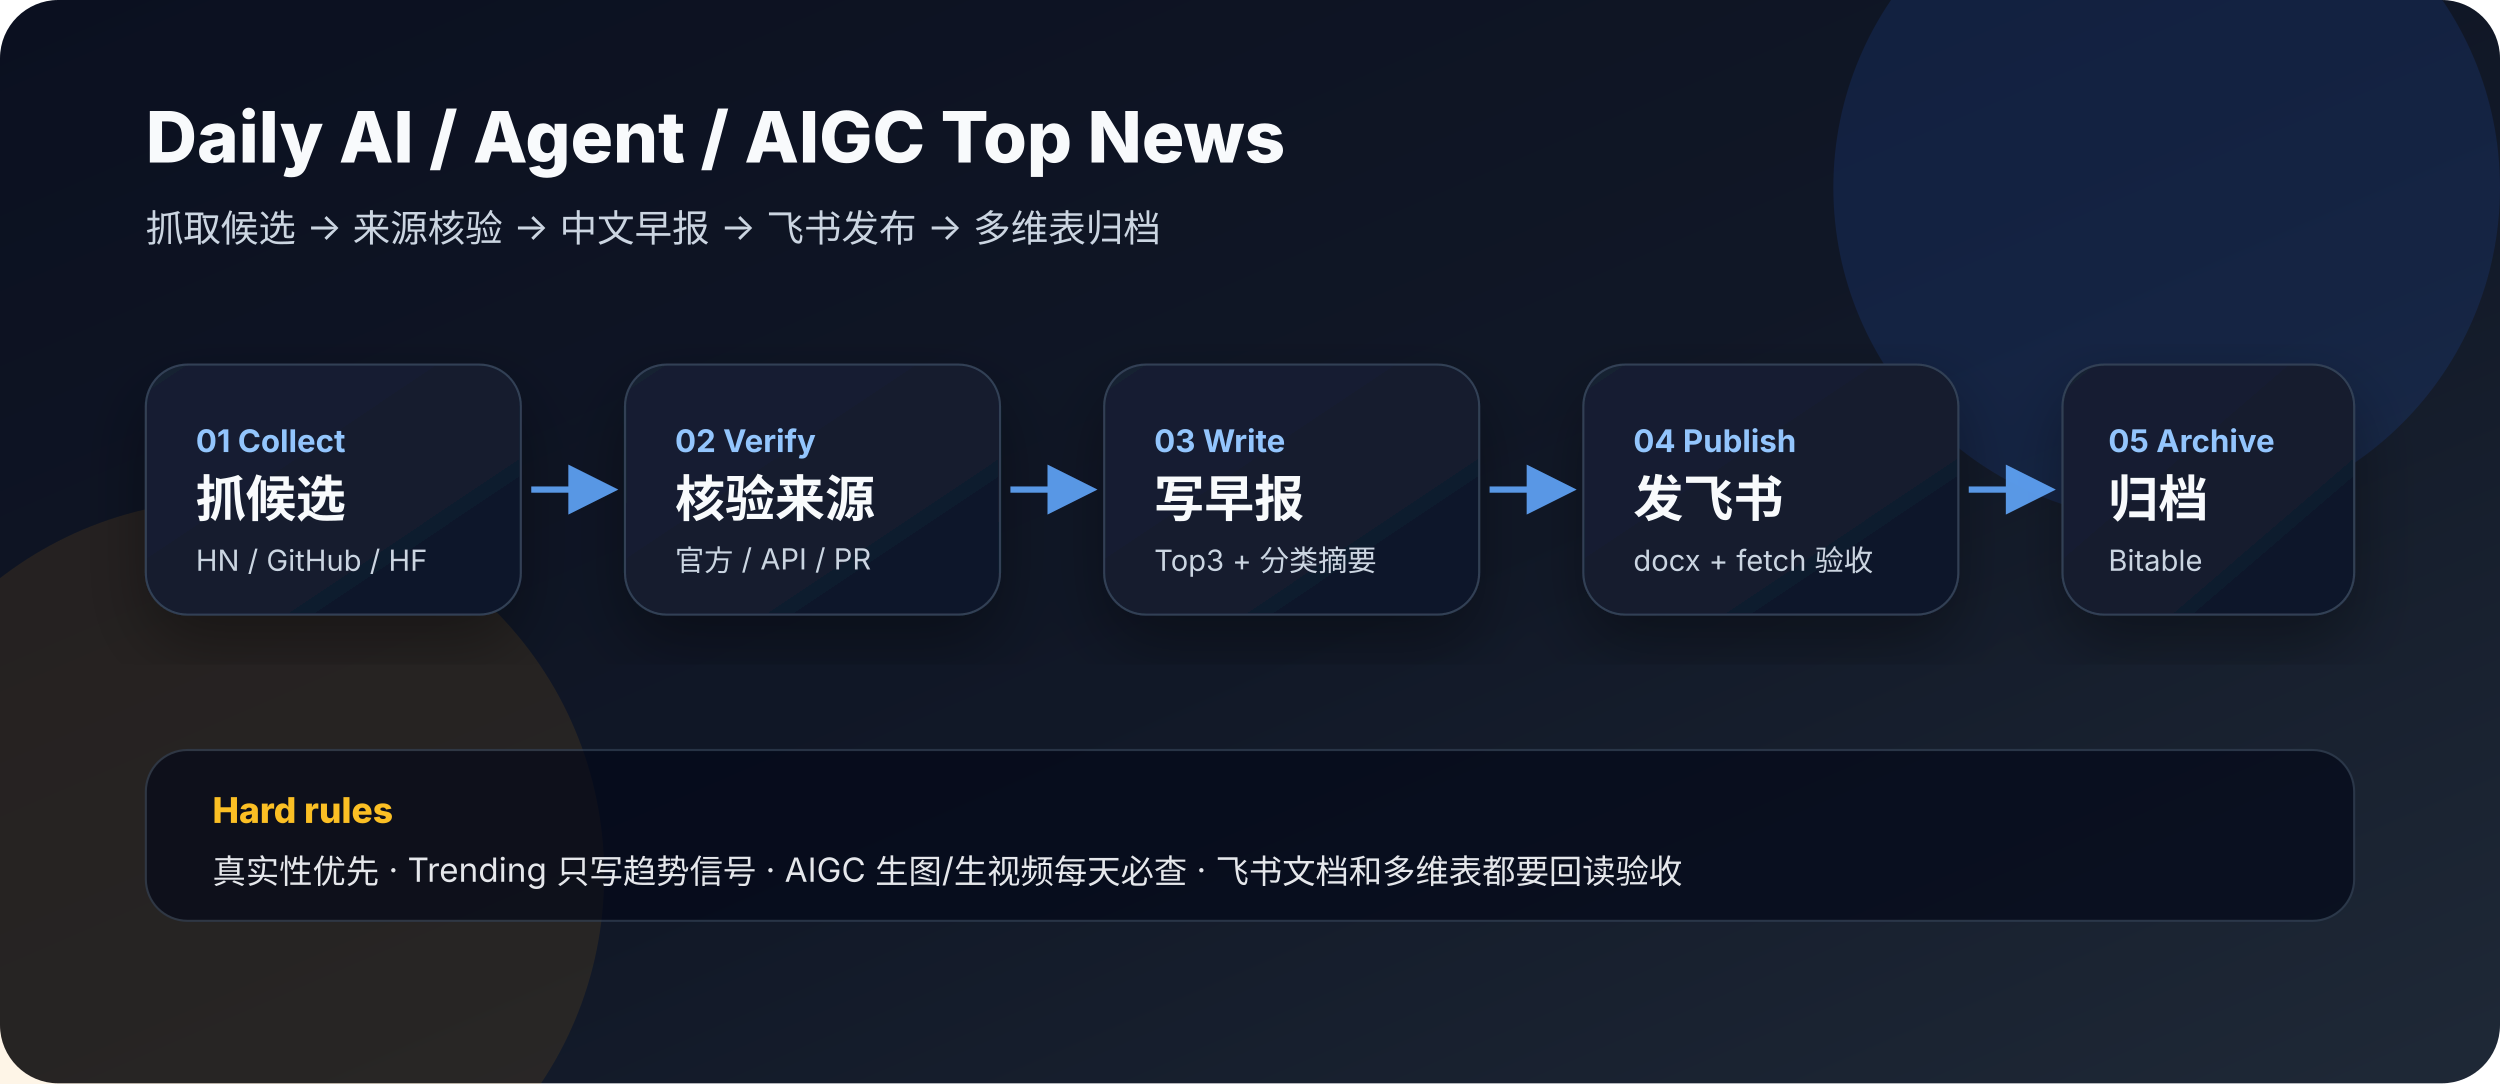
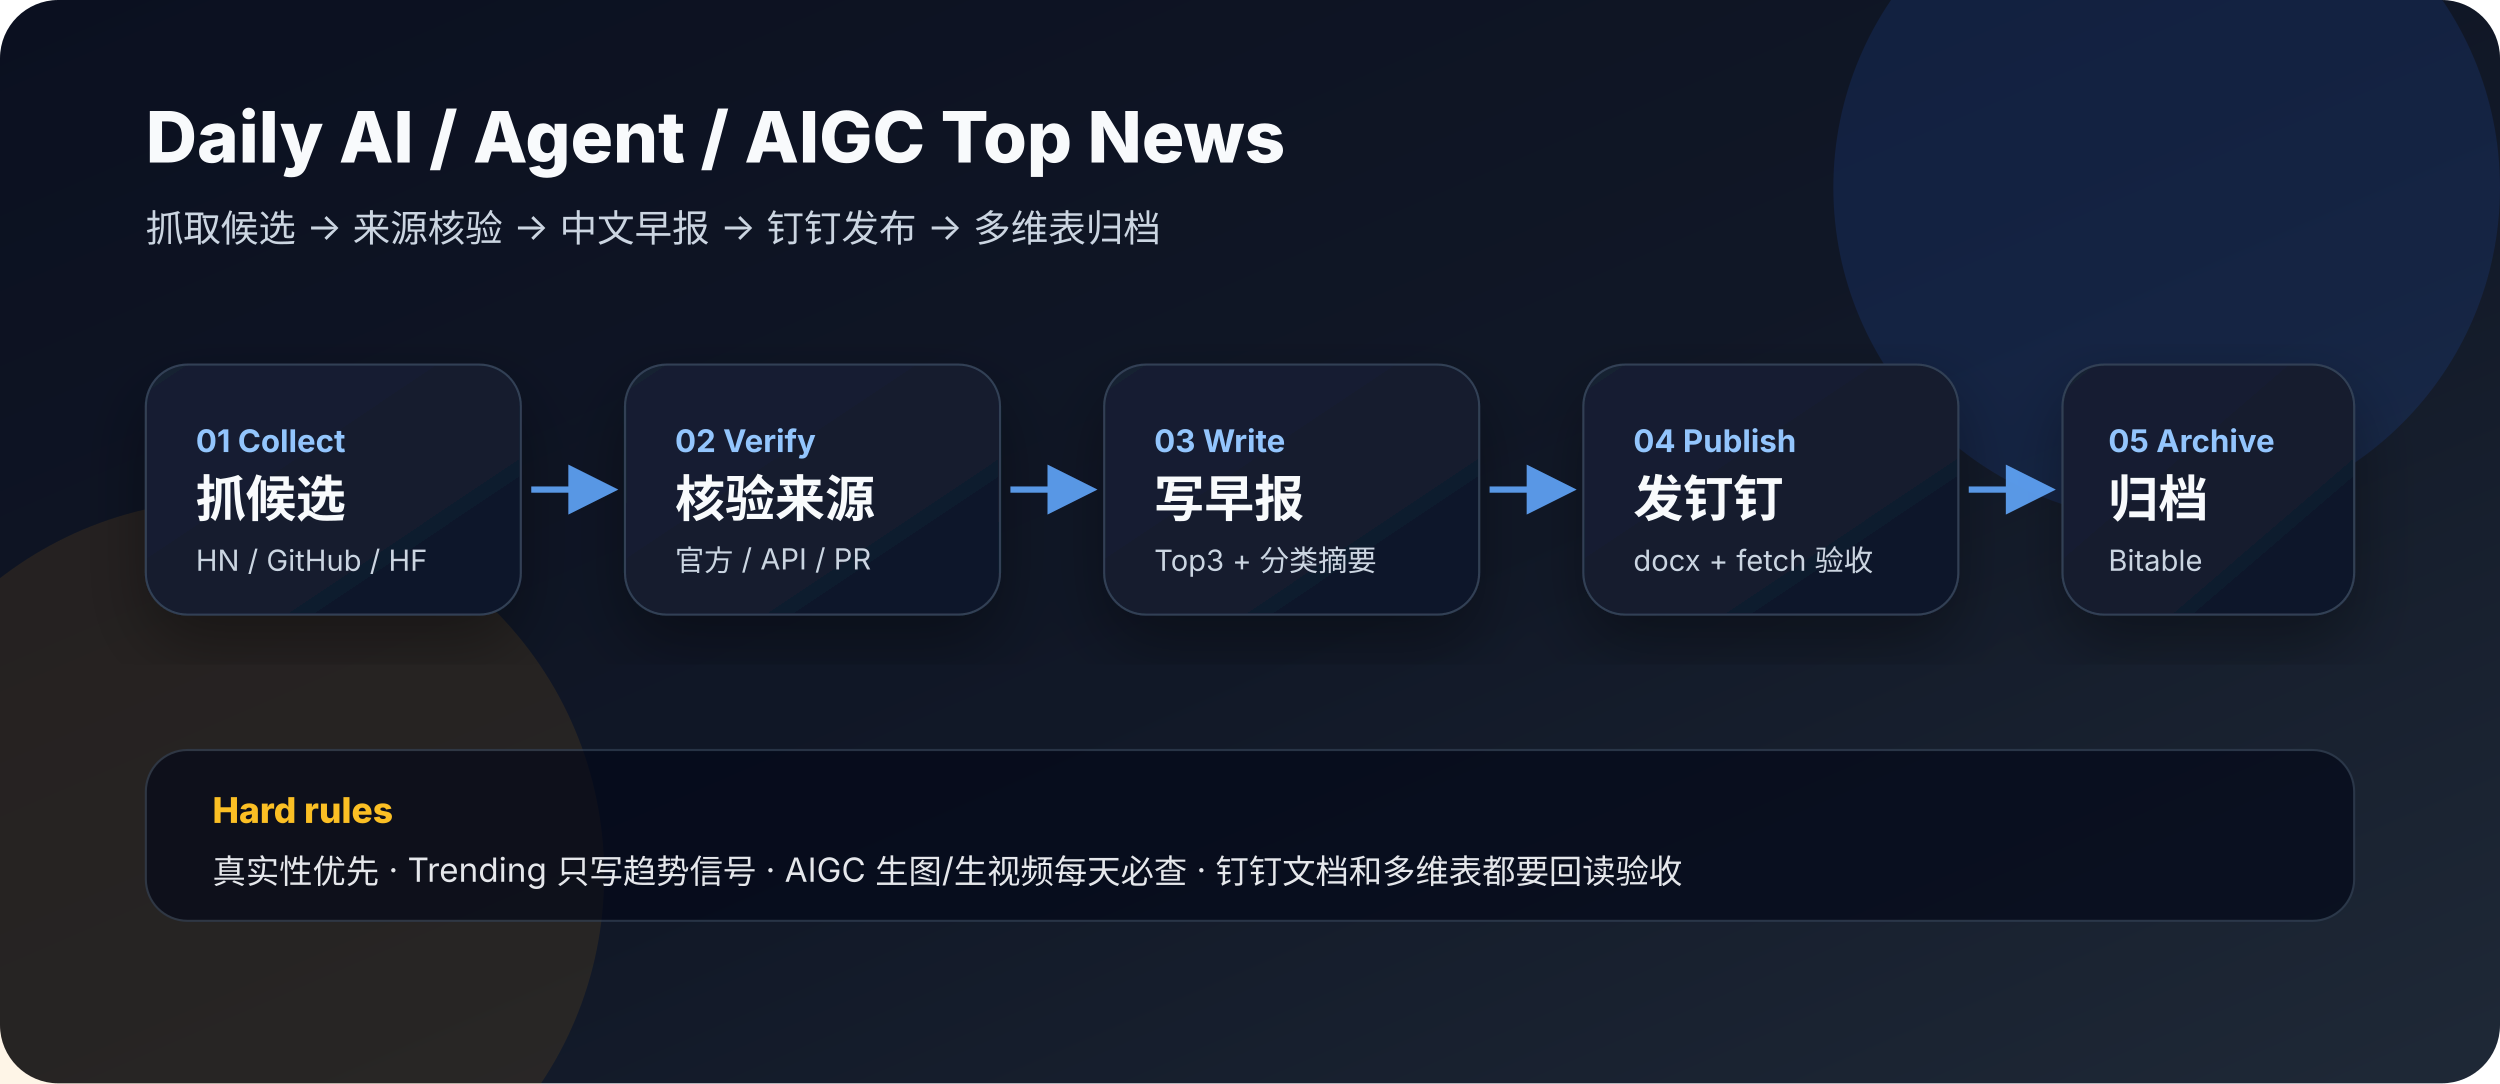
<svg xmlns="http://www.w3.org/2000/svg" width="1200" height="520" viewBox="0 0 1200 520" role="img" aria-labelledby="title desc">
  <defs>
    <linearGradient id="bg" x1="0" y1="0" x2="1" y2="1">
      <stop offset="0%" stop-color="#0b1020" />
      <stop offset="55%" stop-color="#111827" />
      <stop offset="100%" stop-color="#1f2937" />
    </linearGradient>
    <linearGradient id="card" x1="0" y1="0" x2="1" y2="1">
      <stop offset="0%" stop-color="#172033" />
      <stop offset="100%" stop-color="#0f172a" />
    </linearGradient>
    <filter id="shadow" x="-20%" y="-20%" width="140%" height="140%">
      <feDropShadow dx="0" dy="14" stdDeviation="16" flood-color="#000" flood-opacity="0.35" />
    </filter>
    <marker id="arrow" viewBox="0 0 10 10" refX="8" refY="5" markerWidth="8" markerHeight="8" orient="auto-start-reverse">
      <path d="M 0 0 L 10 5 L 0 10 z" fill="#60a5fa" />
    </marker>
  </defs>
  <rect width="1200" height="520" rx="28" fill="url(#bg)" />
  <circle cx="1040" cy="90" r="160" fill="#2563eb" opacity="0.14" />
  <circle cx="110" cy="420" r="180" fill="#f59e0b" opacity="0.10" />
  <text x="70" y="78" fill="#f8fafc" font-family="Inter, system-ui, -apple-system, Segoe UI, sans-serif" font-size="34" font-weight="800">Daily AI / Agent / AIGC Top News</text>
-   <text x="70" y="116" fill="#cbd5e1" font-family="Inter, system-ui, -apple-system, Segoe UI, sans-serif" font-size="18">抓取候选 → 来源核验 → 中文早报 → 飞书发布 → 多维表归档</text>
+   <text x="70" y="116" fill="#cbd5e1" font-family="Inter, system-ui, -apple-system, Segoe UI, sans-serif" font-size="18">抓取候选 → 来源核验 → 中文早报 → 钉钉发布 → 多维表归档</text>
  <g font-family="Inter, system-ui, -apple-system, Segoe UI, sans-serif" filter="url(#shadow)">
    <g transform="translate(70,175)">
      <rect width="180" height="120" rx="20" fill="url(#card)" stroke="#334155" />
      <text x="24" y="42" fill="#93c5fd" font-size="15" font-weight="700">01 Collect</text>
      <text x="24" y="73" fill="#f8fafc" font-size="24" font-weight="800">抓候选</text>
      <text x="24" y="99" fill="#cbd5e1" font-size="14">HN / GitHub / HF</text>
    </g>
    <g transform="translate(300,175)">
      <rect width="180" height="120" rx="20" fill="url(#card)" stroke="#334155" />
      <text x="24" y="42" fill="#93c5fd" font-size="15" font-weight="700">02 Verify</text>
      <text x="24" y="73" fill="#f8fafc" font-size="24" font-weight="800">核验来源</text>
      <text x="24" y="99" fill="#cbd5e1" font-size="14">官方 / API / PR</text>
    </g>
    <g transform="translate(530,175)">
      <rect width="180" height="120" rx="20" fill="url(#card)" stroke="#334155" />
      <text x="24" y="42" fill="#93c5fd" font-size="15" font-weight="700">03 Write</text>
      <text x="24" y="73" fill="#f8fafc" font-size="24" font-weight="800">写早报</text>
      <text x="24" y="99" fill="#cbd5e1" font-size="14">Top3 + 分类摘要</text>
    </g>
    <g transform="translate(760,175)">
      <rect width="180" height="120" rx="20" fill="url(#card)" stroke="#334155" />
      <text x="24" y="42" fill="#93c5fd" font-size="15" font-weight="700">04 Publish</text>
-       <text x="24" y="73" fill="#f8fafc" font-size="24" font-weight="800">发飞书</text>
+       <text x="24" y="73" fill="#f8fafc" font-size="24" font-weight="800">发钉钉</text>
      <text x="24" y="99" fill="#cbd5e1" font-size="14">docx + fetch 验收</text>
    </g>
    <g transform="translate(990,175)">
      <rect width="140" height="120" rx="20" fill="url(#card)" stroke="#334155" />
      <text x="22" y="42" fill="#93c5fd" font-size="15" font-weight="700">05 Archive</text>
      <text x="22" y="73" fill="#f8fafc" font-size="24" font-weight="800">归档</text>
      <text x="22" y="99" fill="#cbd5e1" font-size="14">Bitable</text>
    </g>
  </g>
  <g stroke="#60a5fa" stroke-width="3" marker-end="url(#arrow)" opacity="0.9">
    <line x1="255" y1="235" x2="292" y2="235" />
    <line x1="485" y1="235" x2="522" y2="235" />
    <line x1="715" y1="235" x2="752" y2="235" />
    <line x1="945" y1="235" x2="982" y2="235" />
  </g>
  <g font-family="Inter, system-ui, -apple-system, Segoe UI, sans-serif">
    <rect x="70" y="360" width="1060" height="82" rx="20" fill="#020617" opacity="0.66" stroke="#334155" />
    <text x="102" y="395" fill="#fbbf24" font-size="17" font-weight="800">Hard rules</text>
-     <text x="102" y="424" fill="#e5e7eb" font-size="16">真实性优先 · Trending 只写趋势信号 · AIGC 生图/生视频每天必查 · 飞书文档和多维表都要回读验收</text>
+     <text x="102" y="424" fill="#e5e7eb" font-size="16">真实性优先 · Trending 只写趋势信号 · AIGC 生图/生视频每天必查 · 钉钉文档和多维表都要回读验收</text>
  </g>
</svg>
